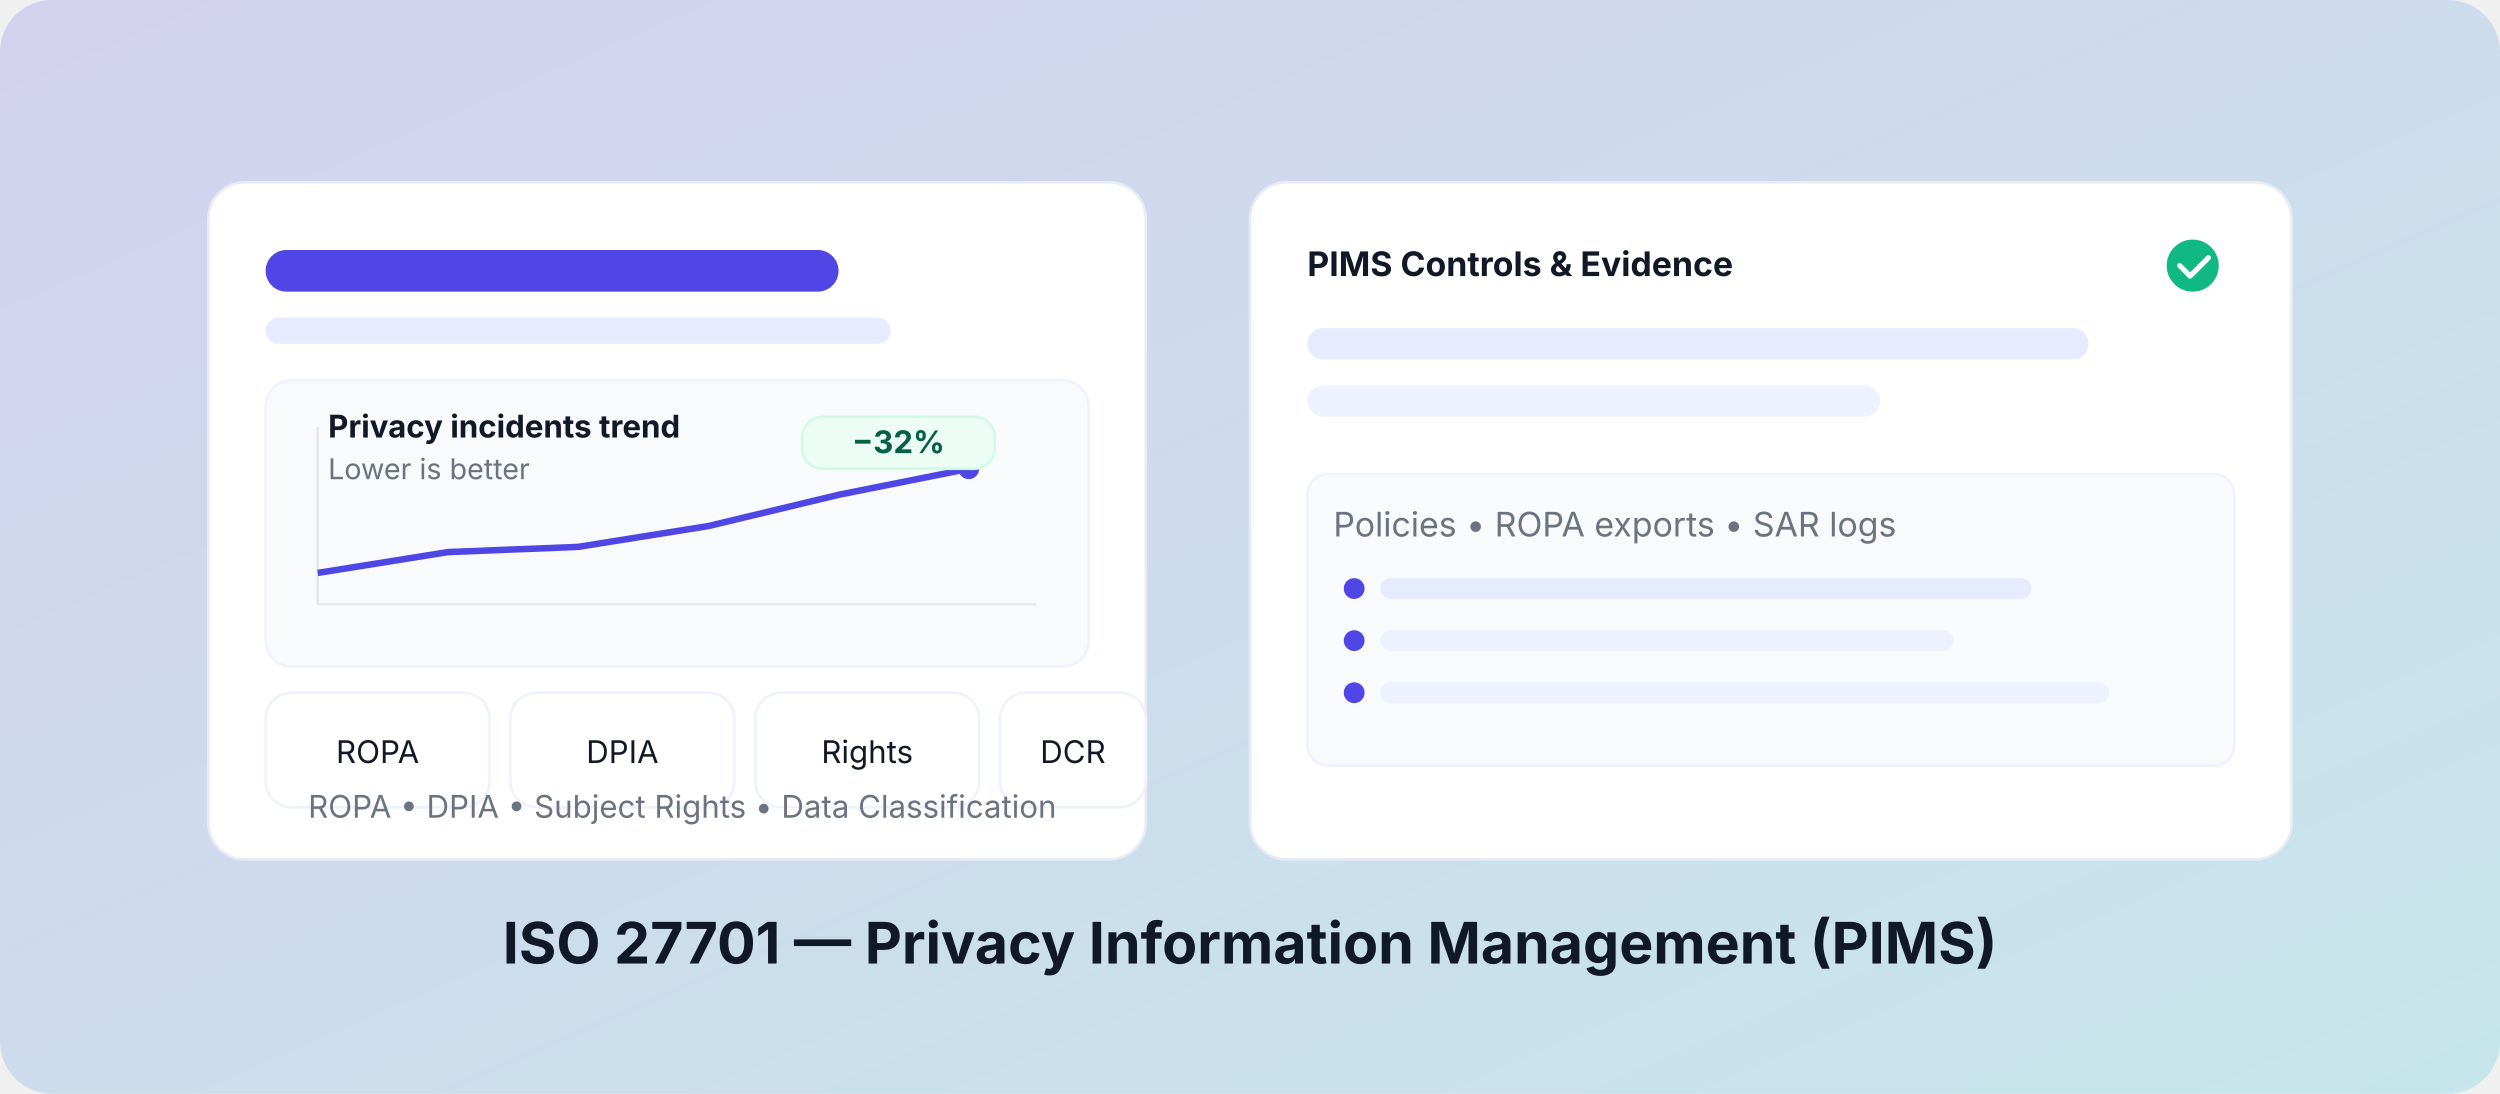
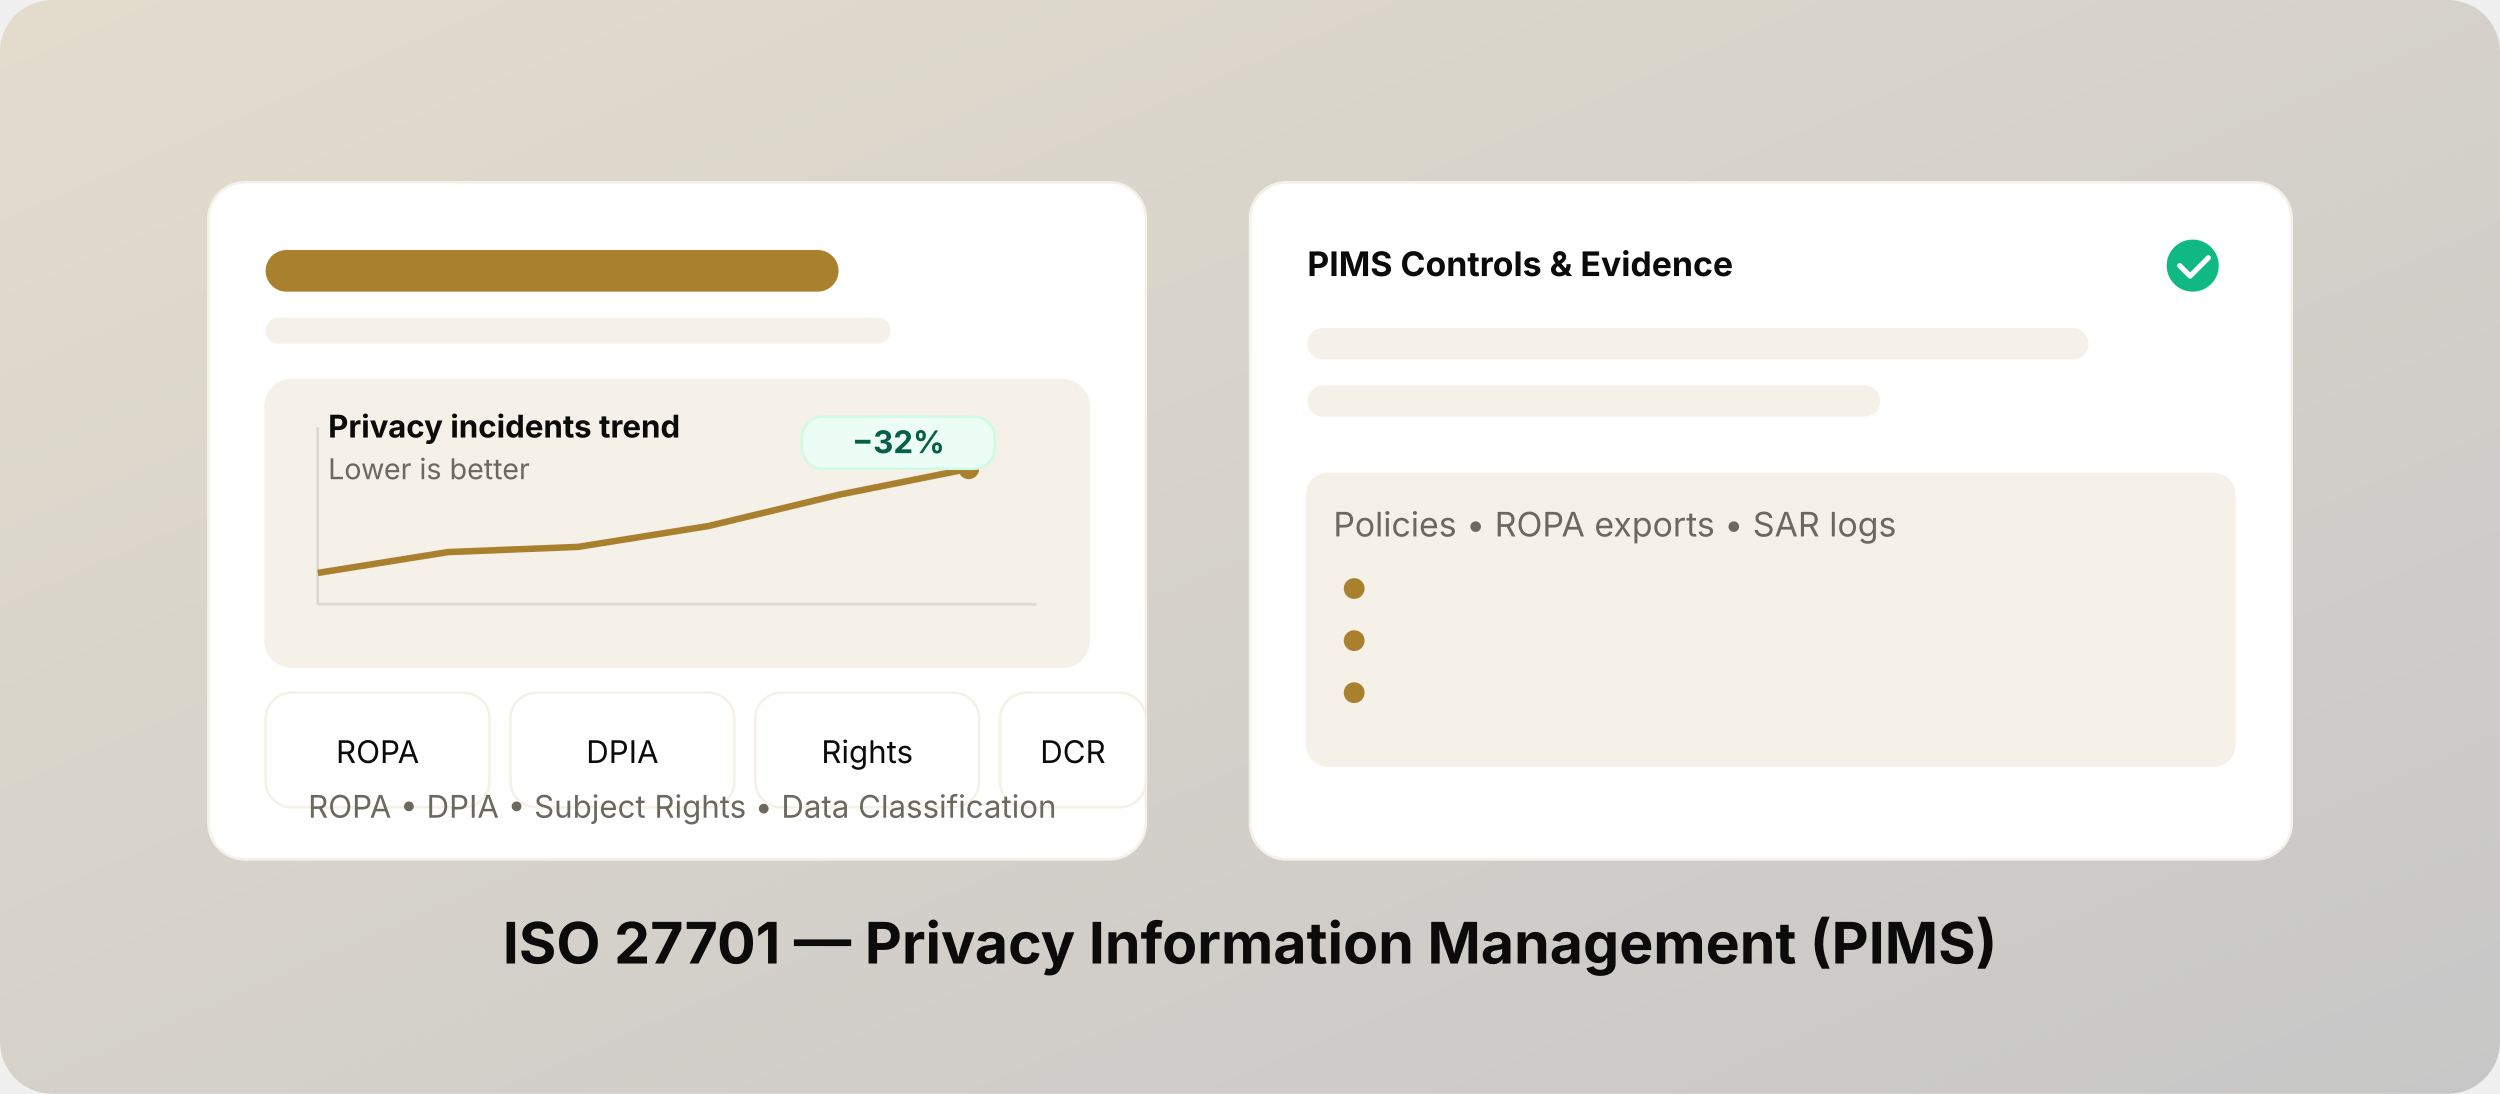
<svg xmlns="http://www.w3.org/2000/svg" viewBox="0 0 960 420">
  <defs>
    <linearGradient id="g27701" x1="0" y1="0" x2="1" y2="1">
-       <stop offset="0" stop-color="#4F46E5" stop-opacity=".18" />
-       <stop offset="1" stop-color="#06B6D4" stop-opacity=".18" />
+       <stop offset="0" stop-color="#A9812E" stop-opacity=".18" />
+       <stop offset="1" stop-color="#0B0B0C" stop-opacity=".18" />
    </linearGradient>
  </defs>
  <rect width="960" height="420" rx="20" fill="url(#g27701)" />
  <g transform="translate(80,70)" font-family="Inter, system-ui" font-size="13">
-     <rect width="360" height="260" rx="14" fill="#fff" stroke="#e8ebf3" />
-     <rect x="22" y="26" width="220" height="16" rx="8" fill="#4F46E5" />
-     <rect x="22" y="52" width="240" height="10" rx="5" fill="#e6ebff" />
+     <rect width="360" height="260" rx="14" fill="#fff" stroke="#F5F0E8" />
+     <rect x="22" y="26" width="220" height="16" rx="8" fill="#A9812E" />
+     <rect x="22" y="52" width="240" height="10" rx="5" fill="#F5F0E8" />
    <g transform="translate(22,76)">
-       <rect width="316" height="110" rx="10" fill="#f8fafc" stroke="#eef2ff" />
-       <line x1="20" y1="86" x2="296" y2="86" stroke="#e5e7eb" />
-       <line x1="20" y1="18" x2="20" y2="86" stroke="#e5e7eb" />
-       <path d="M20,74 L70,66 L120,64 L170,56 L220,44 L270,34" fill="none" stroke="#4F46E5" stroke-width="2.5" />
-       <circle cx="270" cy="34" r="4" fill="#4F46E5" />
+       <rect width="316" height="110" rx="10" fill="#F5F0E8" stroke="#F5F0E8" />
+       <line x1="20" y1="86" x2="296" y2="86" stroke="#DDD8CF" />
+       <line x1="20" y1="18" x2="20" y2="86" stroke="#DDD8CF" />
+       <path d="M20,74 L70,66 L120,64 L170,56 L220,44 L270,34" fill="none" stroke="#A9812E" stroke-width="2.5" />
+       <circle cx="270" cy="34" r="4" fill="#A9812E" />
      <rect x="206" y="14" rx="8" ry="8" width="74" height="20" fill="#ecfdf5" stroke="#d1fae5" />
      <text x="243" y="28" text-anchor="middle" font-size="12" fill="#065f46" font-weight="700">−32%</text>
-       <text x="24" y="22" font-size="12" fill="#111827" font-weight="700">Privacy incidents trend</text>
-       <text x="24" y="38" font-size="11" fill="#6b7280">Lower is better</text>
+       <text x="24" y="22" font-size="12" fill="#0B0B0C" font-weight="700">Privacy incidents trend</text>
+       <text x="24" y="38" font-size="11" fill="#6B6860">Lower is better</text>
    </g>
    <g transform="translate(22,196)">
-       <rect width="86" height="44" rx="10" fill="#ffffff" stroke="#eef2ff" />
-       <rect x="94" width="86" height="44" rx="10" fill="#ffffff" stroke="#eef2ff" />
-       <rect x="188" width="86" height="44" rx="10" fill="#ffffff" stroke="#eef2ff" />
-       <rect x="282" width="56" height="44" rx="10" fill="#ffffff" stroke="#eef2ff" />
-       <text x="43" y="27" text-anchor="middle" font-size="12" fill="#111827">ROPA</text>
-       <text x="137" y="27" text-anchor="middle" font-size="12" fill="#111827">DPIA</text>
-       <text x="231" y="27" text-anchor="middle" font-size="12" fill="#111827">Rights</text>
-       <text x="310" y="27" text-anchor="middle" font-size="12" fill="#111827">DCR</text>
+       <rect width="86" height="44" rx="10" fill="#ffffff" stroke="#F5F0E8" />
+       <rect x="94" width="86" height="44" rx="10" fill="#ffffff" stroke="#F5F0E8" />
+       <rect x="188" width="86" height="44" rx="10" fill="#ffffff" stroke="#F5F0E8" />
+       <rect x="282" width="56" height="44" rx="10" fill="#ffffff" stroke="#F5F0E8" />
+       <text x="43" y="27" text-anchor="middle" font-size="12" fill="#0B0B0C">ROPA</text>
+       <text x="137" y="27" text-anchor="middle" font-size="12" fill="#0B0B0C">DPIA</text>
+       <text x="231" y="27" text-anchor="middle" font-size="12" fill="#0B0B0C">Rights</text>
+       <text x="310" y="27" text-anchor="middle" font-size="12" fill="#0B0B0C">DCR</text>
    </g>
-     <text x="182" y="244" text-anchor="middle" font-size="12" fill="#6b7280">
+     <text x="182" y="244" text-anchor="middle" font-size="12" fill="#6B6860">
      ROPA • DPIA • Subject Rights • Data Classification
    </text>
  </g>
  <g transform="translate(480,70)" font-family="Inter, system-ui" font-size="13">
-     <rect width="400" height="260" rx="14" fill="#fff" stroke="#e8ebf3" />
-     <text x="22" y="36" font-weight="700" fill="#111827">PIMS Controls &amp; Evidence</text>
-     <rect x="22" y="56" width="300" height="12" rx="6" fill="#e6ebff" />
-     <rect x="22" y="78" width="220" height="12" rx="6" fill="#eef2ff" />
-     <rect x="22" y="112" width="356" height="112" rx="8" fill="#f8fafc" stroke="#eef2ff" />
-     <text x="32" y="136" fill="#6b7280">Policies • ROPA exports • SAR logs</text>
-     <circle cx="40" cy="156" r="4" fill="#4F46E5" />
-     <rect x="50" y="152" width="250" height="8" rx="4" fill="#e6ebff" />
-     <circle cx="40" cy="176" r="4" fill="#4F46E5" />
-     <rect x="50" y="172" width="220" height="8" rx="4" fill="#eef2ff" />
-     <circle cx="40" cy="196" r="4" fill="#4F46E5" />
-     <rect x="50" y="192" width="280" height="8" rx="4" fill="#eef2ff" />
+     <rect width="400" height="260" rx="14" fill="#fff" stroke="#F5F0E8" />
+     <text x="22" y="36" font-weight="700" fill="#0B0B0C">PIMS Controls &amp; Evidence</text>
+     <rect x="22" y="56" width="300" height="12" rx="6" fill="#F5F0E8" />
+     <rect x="22" y="78" width="220" height="12" rx="6" fill="#F5F0E8" />
+     <rect x="22" y="112" width="356" height="112" rx="8" fill="#F5F0E8" stroke="#F5F0E8" />
+     <text x="32" y="136" fill="#6B6860">Policies • ROPA exports • SAR logs</text>
+     <circle cx="40" cy="156" r="4" fill="#A9812E" />
+     <rect x="50" y="152" width="250" height="8" rx="4" fill="#F5F0E8" />
+     <circle cx="40" cy="176" r="4" fill="#A9812E" />
+     <rect x="50" y="172" width="220" height="8" rx="4" fill="#F5F0E8" />
+     <circle cx="40" cy="196" r="4" fill="#A9812E" />
+     <rect x="50" y="192" width="280" height="8" rx="4" fill="#F5F0E8" />
    <circle cx="362" cy="32" r="10" fill="#10B981" />
    <path d="M357 32l4 4 7-7" stroke="#fff" stroke-width="2" fill="none" stroke-linecap="round" stroke-linejoin="round" />
  </g>
-   <text x="50%" y="370" font-family="Inter, system-ui" font-size="22" text-anchor="middle" fill="#111827" font-weight="700">
+   <text x="50%" y="370" font-family="Inter, system-ui" font-size="22" text-anchor="middle" fill="#0B0B0C" font-weight="700">
    ISO 27701 — Privacy Information Management (PIMS)
  </text>
</svg>
